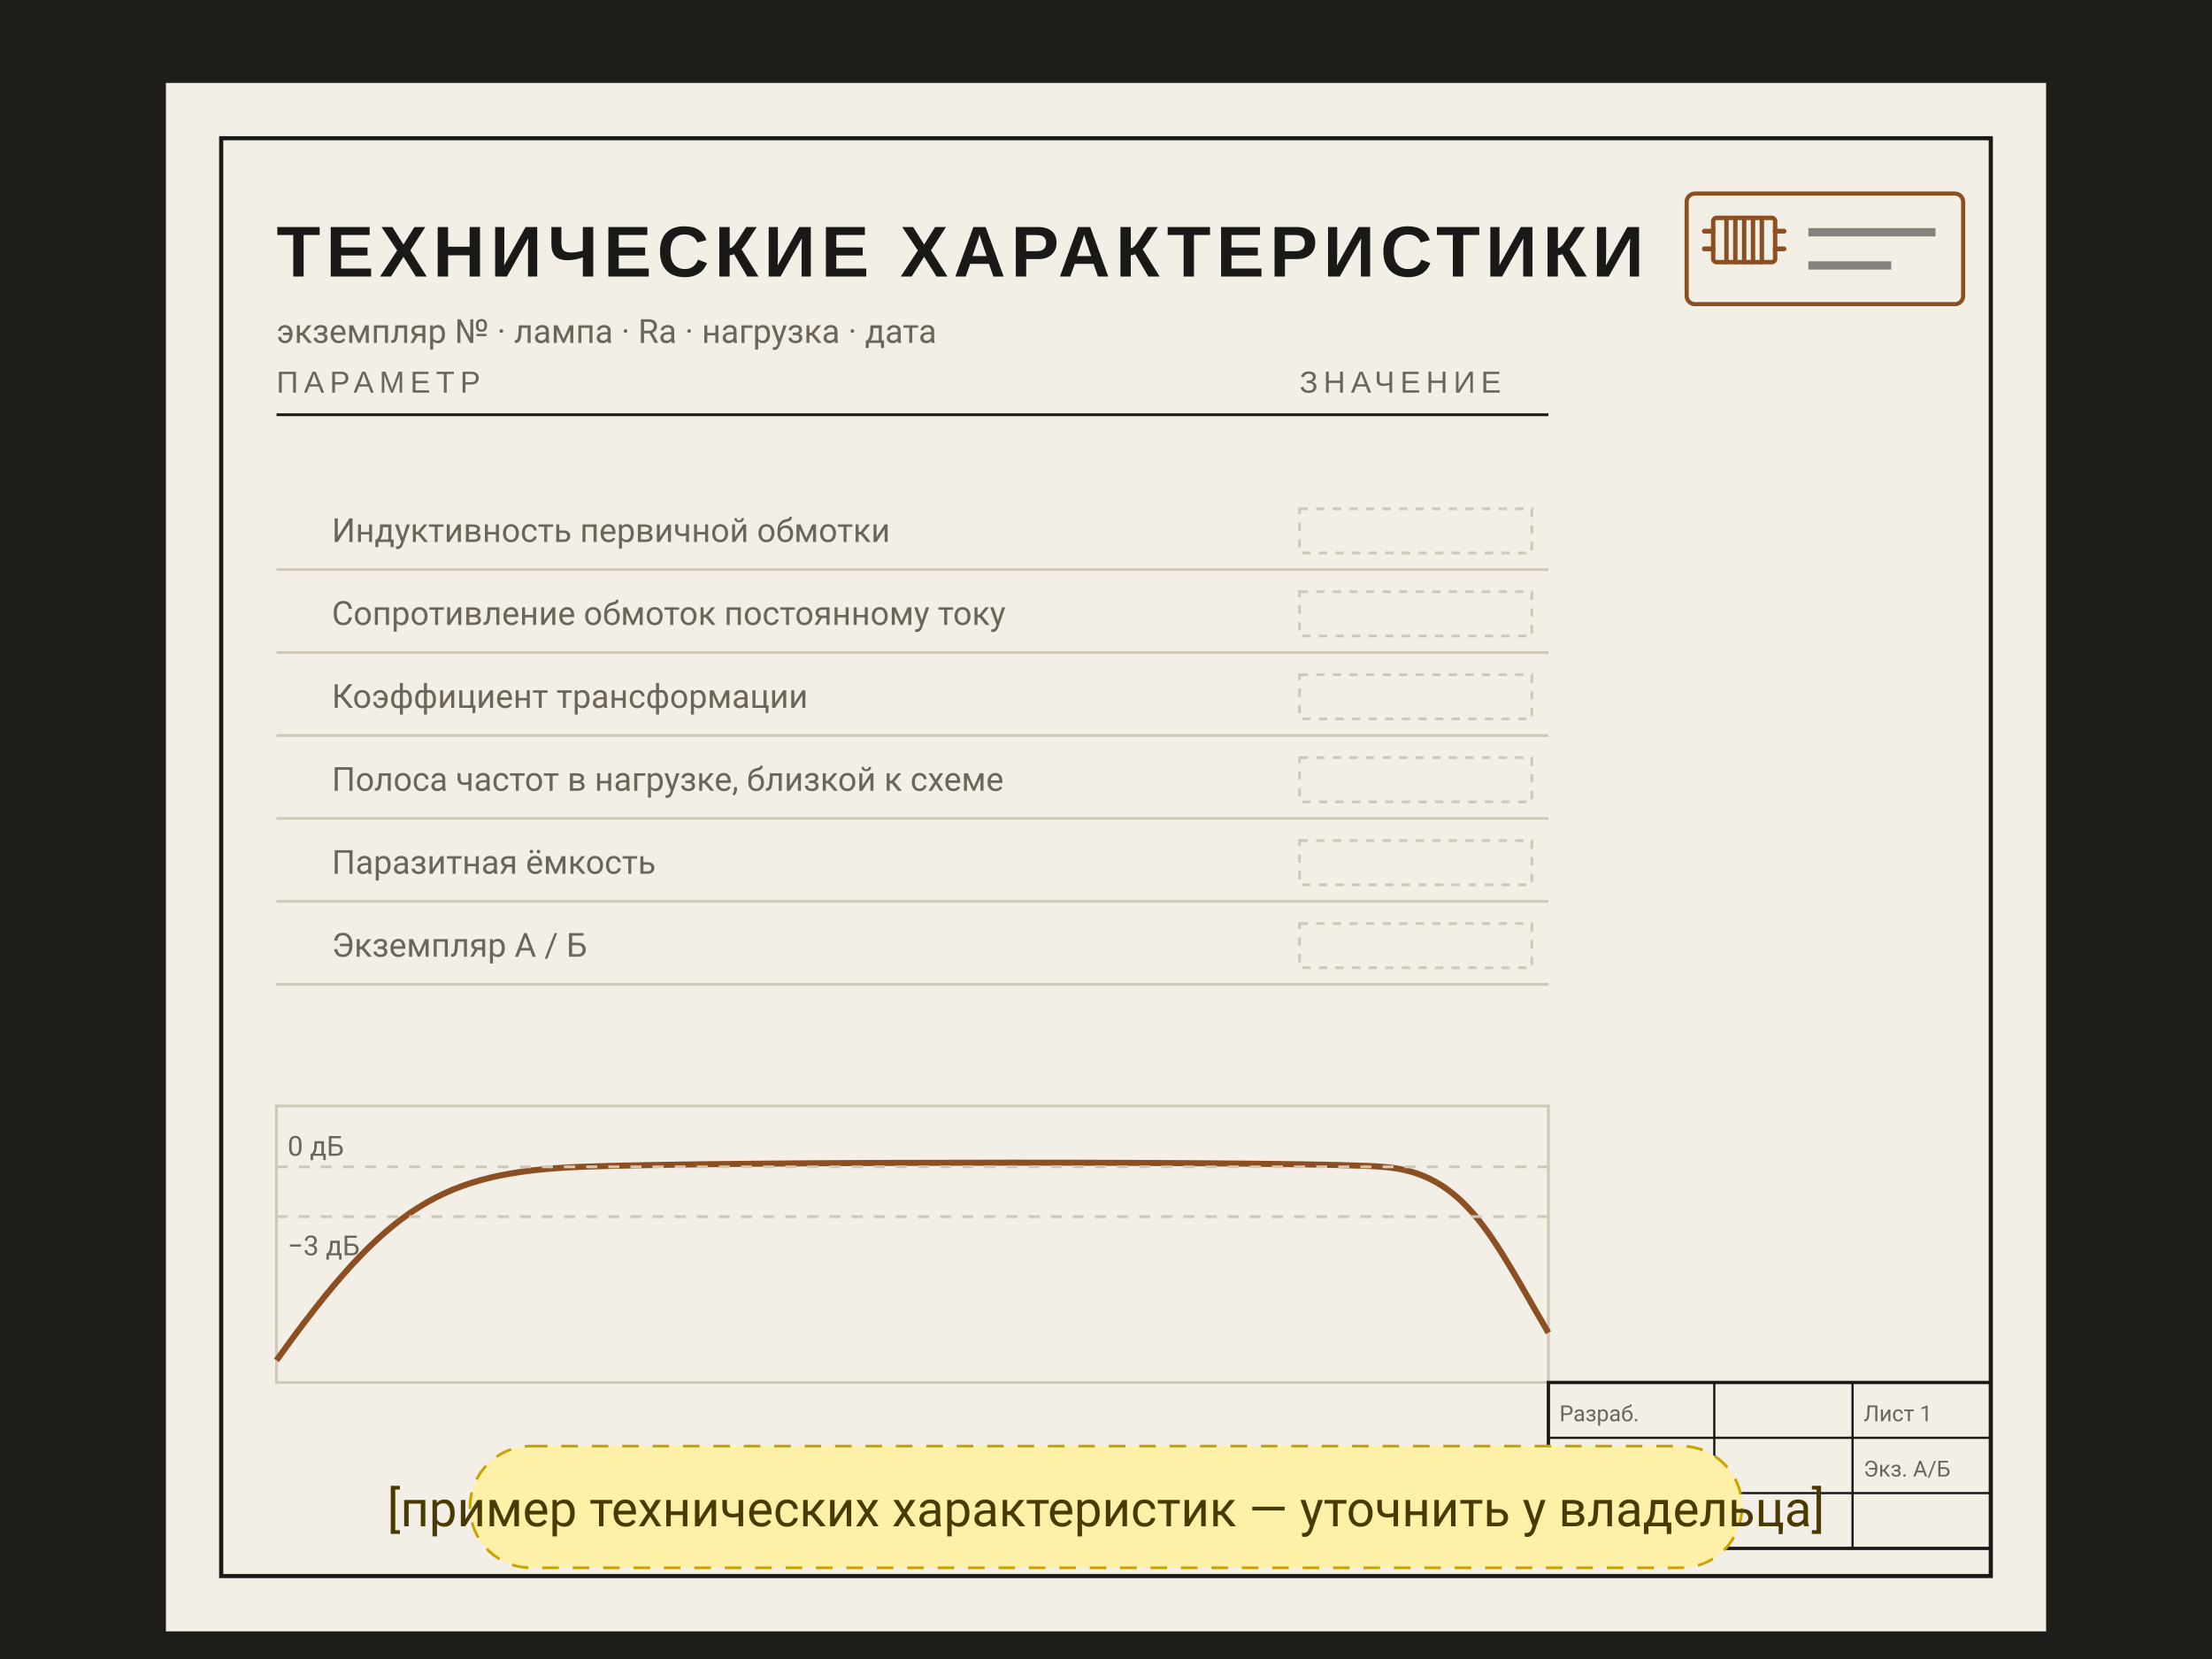
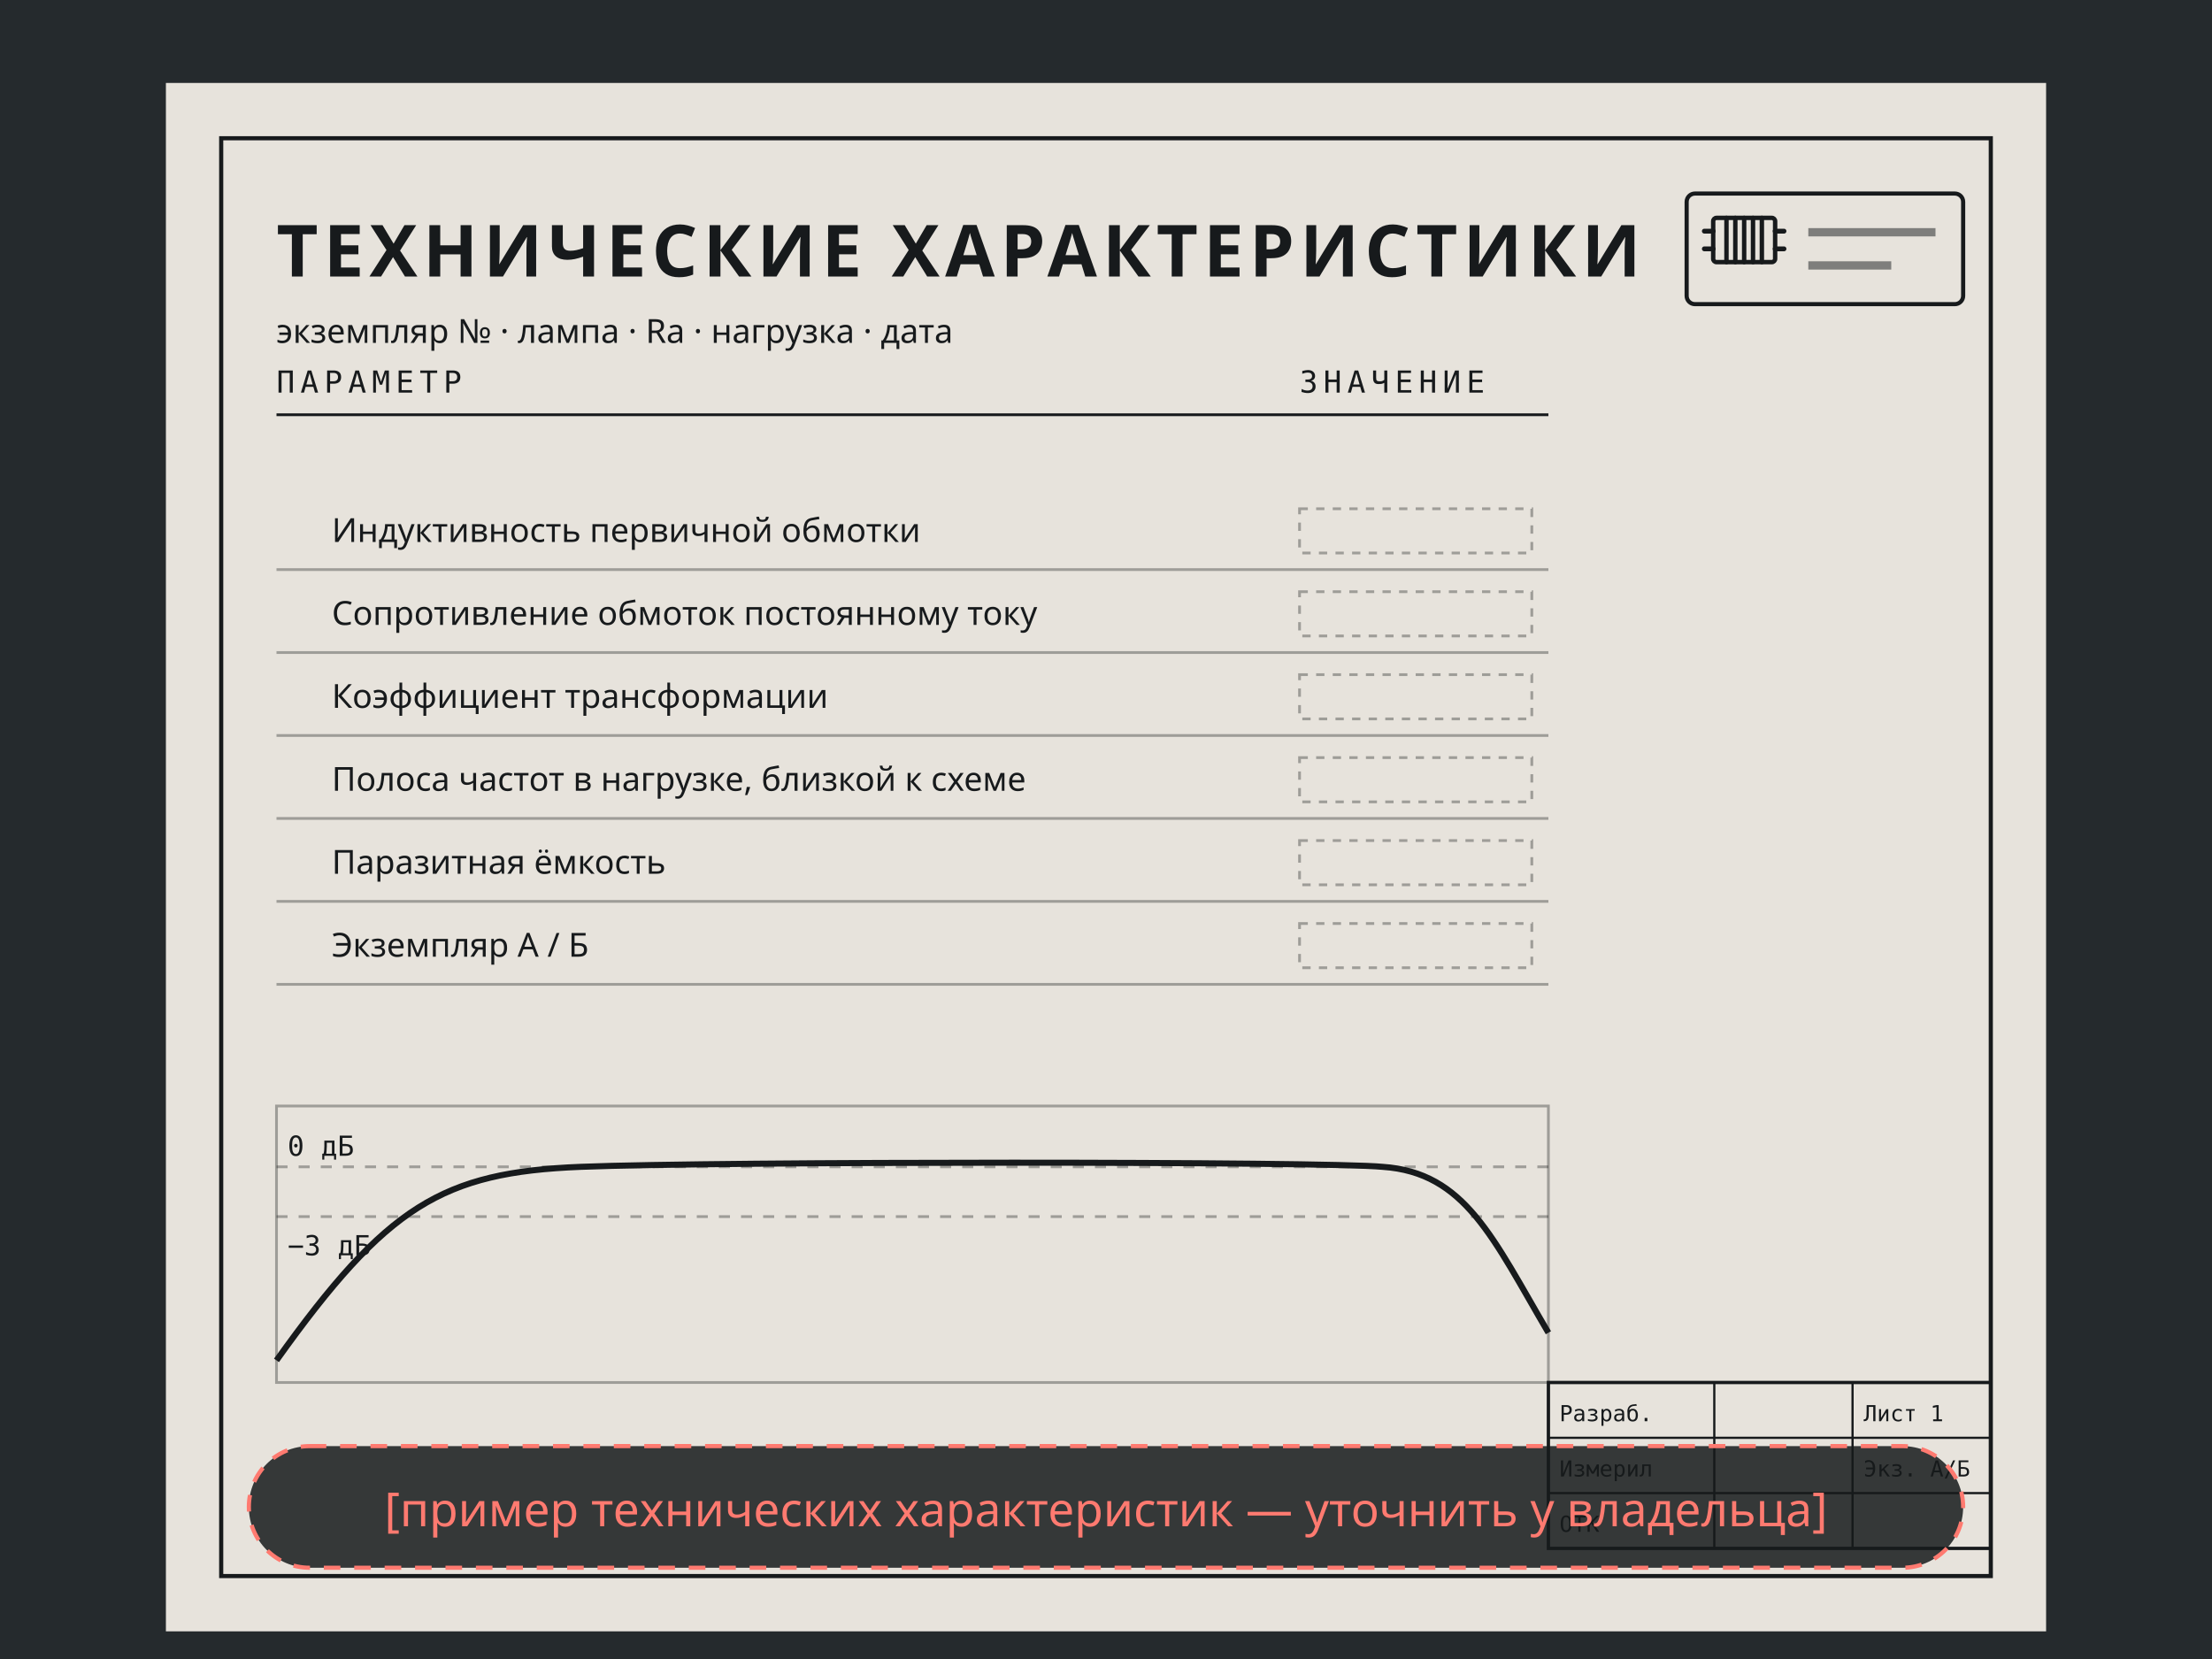
<svg xmlns="http://www.w3.org/2000/svg" viewBox="0 0 800 600" role="img" aria-label="[пример технических характеристик — уточнить у владельца]">
-   <rect width="800" height="600" fill="#1F1D1A" />
-   <rect x="60" y="30" width="680" height="560" fill="#F3EFE6" />
-   <rect x="80" y="50" width="640" height="520" fill="none" stroke="#1A1917" stroke-width="1.5" />
-   <text x="100" y="100" font-family="Oswald,'Oswald Variable','Arial Narrow',Arial,sans-serif" font-size="26" font-weight="600" letter-spacing="2" fill="#1A1917">ТЕХНИЧЕСКИЕ ХАРАКТЕРИСТИКИ</text>
-   <text x="100" y="124" font-family="'Golos Text','Golos Text Variable',system-ui,-apple-system,'Segoe UI',Roboto,Arial,sans-serif" font-size="12" fill="#6B655B">экземпляр №  ·  лампа  ·  Ra  ·  нагрузка  ·  дата</text>
+   <rect width="800" height="600" fill="#252A2D" />
+   <rect x="60" y="30" width="680" height="560" fill="#E7E3DC" />
+   <rect x="80" y="50" width="640" height="520" fill="none" stroke="#171A1C" stroke-width="1.5" />
+   <text x="100" y="100" font-family="Manrope,system-ui,sans-serif" font-size="26" font-weight="600" letter-spacing="2" fill="#171A1C">ТЕХНИЧЕСКИЕ ХАРАКТЕРИСТИКИ</text>
+   <text x="100" y="124" font-family="Manrope,system-ui,sans-serif" font-size="12" fill="#171A1C">экземпляр №  ·  лампа  ·  Ra  ·  нагрузка  ·  дата</text>
  <g transform="translate(610 70)">
-     <rect width="100" height="40" rx="3" fill="none" stroke="#8C4F22" stroke-width="1.5" />
-     <g transform="translate(8 4) scale(0.8)" fill="none" stroke="#8C4F22" stroke-width="2" stroke-linecap="round" stroke-linejoin="round">
+     <rect width="100" height="40" rx="3" fill="none" stroke="#171A1C" stroke-width="1.5" />
+     <g transform="translate(8 4) scale(0.8)" fill="none" stroke="#171A1C" stroke-width="2" stroke-linecap="round" stroke-linejoin="round">
      <rect x="2" y="6" width="28" height="20" rx="1.5" />
      <path d="M8 6v20M12 6v20M16 6v20M20 6v20M24 6v20" />
      <path d="M2 12H-2M2 20H-2M30 12h4M30 20h4" stroke-width="2.2" />
    </g>
-     <path d="M44 14h46M44 26h30" stroke="#1A1917" stroke-opacity=".5" stroke-width="3" />
+     <path d="M44 14h46M44 26h30" stroke="#171A1C" stroke-opacity=".5" stroke-width="3" />
  </g>
-   <path d="M100 150H560" stroke="#1A1917" />
-   <text x="100" y="142" font-family="Oswald,'Oswald Variable','Arial Narrow',Arial,sans-serif" font-size="11" letter-spacing="2" fill="#6B655B">ПАРАМЕТР</text>
-   <text x="470" y="142" font-family="Oswald,'Oswald Variable','Arial Narrow',Arial,sans-serif" font-size="11" letter-spacing="2" fill="#6B655B">ЗНАЧЕНИЕ</text>
-   <text x="120" y="196" font-family="'Golos Text','Golos Text Variable',system-ui,-apple-system,'Segoe UI',Roboto,Arial,sans-serif" font-size="12" fill="#6B655B">Индуктивность первичной обмотки</text>
-   <path d="M100 206H560" stroke="#CFC8B9" />
-   <rect x="470" y="184" width="84" height="16" fill="none" stroke="#CFC8B9" stroke-dasharray="3 3" />
-   <text x="120" y="226" font-family="'Golos Text','Golos Text Variable',system-ui,-apple-system,'Segoe UI',Roboto,Arial,sans-serif" font-size="12" fill="#6B655B">Сопротивление обмоток постоянному току</text>
-   <path d="M100 236H560" stroke="#CFC8B9" />
-   <rect x="470" y="214" width="84" height="16" fill="none" stroke="#CFC8B9" stroke-dasharray="3 3" />
-   <text x="120" y="256" font-family="'Golos Text','Golos Text Variable',system-ui,-apple-system,'Segoe UI',Roboto,Arial,sans-serif" font-size="12" fill="#6B655B">Коэффициент трансформации</text>
-   <path d="M100 266H560" stroke="#CFC8B9" />
-   <rect x="470" y="244" width="84" height="16" fill="none" stroke="#CFC8B9" stroke-dasharray="3 3" />
-   <text x="120" y="286" font-family="'Golos Text','Golos Text Variable',system-ui,-apple-system,'Segoe UI',Roboto,Arial,sans-serif" font-size="12" fill="#6B655B">Полоса частот в нагрузке, близкой к схеме</text>
-   <path d="M100 296H560" stroke="#CFC8B9" />
-   <rect x="470" y="274" width="84" height="16" fill="none" stroke="#CFC8B9" stroke-dasharray="3 3" />
-   <text x="120" y="316" font-family="'Golos Text','Golos Text Variable',system-ui,-apple-system,'Segoe UI',Roboto,Arial,sans-serif" font-size="12" fill="#6B655B">Паразитная ёмкость</text>
-   <path d="M100 326H560" stroke="#CFC8B9" />
-   <rect x="470" y="304" width="84" height="16" fill="none" stroke="#CFC8B9" stroke-dasharray="3 3" />
-   <text x="120" y="346" font-family="'Golos Text','Golos Text Variable',system-ui,-apple-system,'Segoe UI',Roboto,Arial,sans-serif" font-size="12" fill="#6B655B">Экземпляр А / Б</text>
-   <path d="M100 356H560" stroke="#CFC8B9" />
-   <rect x="470" y="334" width="84" height="16" fill="none" stroke="#CFC8B9" stroke-dasharray="3 3" />
+   <path d="M100 150H560" stroke="#171A1C" />
+   <text x="100" y="142" font-family="'IBM Plex Mono',ui-monospace,monospace" font-size="11" letter-spacing="2" fill="#171A1C">ПАРАМЕТР</text>
+   <text x="470" y="142" font-family="'IBM Plex Mono',ui-monospace,monospace" font-size="11" letter-spacing="2" fill="#171A1C">ЗНАЧЕНИЕ</text>
+   <text x="120" y="196" font-family="Manrope,system-ui,sans-serif" font-size="12" fill="#171A1C">Индуктивность первичной обмотки</text>
+   <path d="M100 206H560" stroke="#171A1C" stroke-opacity=".35" />
+   <rect x="470" y="184" width="84" height="16" fill="none" stroke="#171A1C" stroke-opacity=".35" stroke-dasharray="3 3" />
+   <text x="120" y="226" font-family="Manrope,system-ui,sans-serif" font-size="12" fill="#171A1C">Сопротивление обмоток постоянному току</text>
+   <path d="M100 236H560" stroke="#171A1C" stroke-opacity=".35" />
+   <rect x="470" y="214" width="84" height="16" fill="none" stroke="#171A1C" stroke-opacity=".35" stroke-dasharray="3 3" />
+   <text x="120" y="256" font-family="Manrope,system-ui,sans-serif" font-size="12" fill="#171A1C">Коэффициент трансформации</text>
+   <path d="M100 266H560" stroke="#171A1C" stroke-opacity=".35" />
+   <rect x="470" y="244" width="84" height="16" fill="none" stroke="#171A1C" stroke-opacity=".35" stroke-dasharray="3 3" />
+   <text x="120" y="286" font-family="Manrope,system-ui,sans-serif" font-size="12" fill="#171A1C">Полоса частот в нагрузке, близкой к схеме</text>
+   <path d="M100 296H560" stroke="#171A1C" stroke-opacity=".35" />
+   <rect x="470" y="274" width="84" height="16" fill="none" stroke="#171A1C" stroke-opacity=".35" stroke-dasharray="3 3" />
+   <text x="120" y="316" font-family="Manrope,system-ui,sans-serif" font-size="12" fill="#171A1C">Паразитная ёмкость</text>
+   <path d="M100 326H560" stroke="#171A1C" stroke-opacity=".35" />
+   <rect x="470" y="304" width="84" height="16" fill="none" stroke="#171A1C" stroke-opacity=".35" stroke-dasharray="3 3" />
+   <text x="120" y="346" font-family="Manrope,system-ui,sans-serif" font-size="12" fill="#171A1C">Экземпляр А / Б</text>
+   <path d="M100 356H560" stroke="#171A1C" stroke-opacity=".35" />
+   <rect x="470" y="334" width="84" height="16" fill="none" stroke="#171A1C" stroke-opacity=".35" stroke-dasharray="3 3" />
  <g transform="translate(100 400)">
-     <rect width="460" height="100" fill="none" stroke="#CFC8B9" />
-     <path d="M0 92C40 36 60 24 110 22S380 20 400 22c30 2 40 26 60 60" fill="none" stroke="#8C4F22" stroke-width="2.2" />
-     <path d="M0 22H460M0 40H460" stroke="#CFC8B9" stroke-dasharray="4 4" />
-     <text x="4" y="18" font-family="'Golos Text','Golos Text Variable',system-ui,-apple-system,'Segoe UI',Roboto,Arial,sans-serif" font-size="10" fill="#6B655B">0 дБ</text>
-     <text x="4" y="54" font-family="'Golos Text','Golos Text Variable',system-ui,-apple-system,'Segoe UI',Roboto,Arial,sans-serif" font-size="10" fill="#6B655B">−3 дБ</text>
+     <rect width="460" height="100" fill="none" stroke="#171A1C" stroke-opacity=".35" />
+     <path d="M0 92C40 36 60 24 110 22S380 20 400 22c30 2 40 26 60 60" fill="none" stroke="#171A1C" stroke-width="2.2" />
+     <path d="M0 22H460M0 40H460" stroke="#171A1C" stroke-opacity=".35" stroke-dasharray="4 4" />
+     <text x="4" y="18" font-family="'IBM Plex Mono',ui-monospace,monospace" font-size="10" fill="#171A1C">0 дБ</text>
+     <text x="4" y="54" font-family="'IBM Plex Mono',ui-monospace,monospace" font-size="10" fill="#171A1C">−3 дБ</text>
  </g>
  <g transform="translate(560 500)">
-     <rect width="160" height="60" fill="none" stroke="#1A1917" stroke-width="1.2" />
-     <path d="M0 20H160M0 40H160M60 0V60M110 0V60" stroke="#1A1917" stroke-width=".8" />
-     <text x="4" y="14" font-family="'Golos Text','Golos Text Variable',system-ui,-apple-system,'Segoe UI',Roboto,Arial,sans-serif" font-size="8" fill="#6B655B">Разраб.</text>
-     <text x="4" y="34" font-family="'Golos Text','Golos Text Variable',system-ui,-apple-system,'Segoe UI',Roboto,Arial,sans-serif" font-size="8" fill="#6B655B">Измерил</text>
-     <text x="4" y="54" font-family="'Golos Text','Golos Text Variable',system-ui,-apple-system,'Segoe UI',Roboto,Arial,sans-serif" font-size="8" fill="#6B655B">ОТК</text>
-     <text x="114" y="14" font-family="'Golos Text','Golos Text Variable',system-ui,-apple-system,'Segoe UI',Roboto,Arial,sans-serif" font-size="8" fill="#6B655B">Лист 1</text>
-     <text x="114" y="34" font-family="'Golos Text','Golos Text Variable',system-ui,-apple-system,'Segoe UI',Roboto,Arial,sans-serif" font-size="8" fill="#6B655B">Экз. А/Б</text>
+     <rect width="160" height="60" fill="none" stroke="#171A1C" stroke-width="1.2" />
+     <path d="M0 20H160M0 40H160M60 0V60M110 0V60" stroke="#171A1C" stroke-width=".8" />
+     <text x="4" y="14" font-family="'IBM Plex Mono',ui-monospace,monospace" font-size="8" fill="#171A1C">Разраб.</text>
+     <text x="4" y="34" font-family="'IBM Plex Mono',ui-monospace,monospace" font-size="8" fill="#171A1C">Измерил</text>
+     <text x="4" y="54" font-family="'IBM Plex Mono',ui-monospace,monospace" font-size="8" fill="#171A1C">ОТК</text>
+     <text x="114" y="14" font-family="'IBM Plex Mono',ui-monospace,monospace" font-size="8" fill="#171A1C">Лист 1</text>
+     <text x="114" y="34" font-family="'IBM Plex Mono',ui-monospace,monospace" font-size="8" fill="#171A1C">Экз. А/Б</text>
  </g>
  <g transform="translate(400 545)">
-     <rect x="-230.0" y="-22" width="460" height="44" rx="22" fill="#FFF0A8" stroke="#C8A400" stroke-dasharray="6 5" />
-     <text x="0" y="7" text-anchor="middle" font-family="'Golos Text','Golos Text Variable',system-ui,-apple-system,'Segoe UI',Roboto,Arial,sans-serif" font-size="18" fill="#4A3A00">[пример технических характеристик — уточнить у владельца]</text>
+     <rect x="-310.0" y="-22" width="620" height="44" rx="22" fill="#171A1C" fill-opacity=".85" stroke="#FF7A70" stroke-width="1.5" stroke-dasharray="6 5" />
+     <text x="0" y="7" text-anchor="middle" font-family="Manrope,system-ui,sans-serif" font-size="17" fill="#FF7A70">[пример технических характеристик — уточнить у владельца]</text>
  </g>
</svg>
